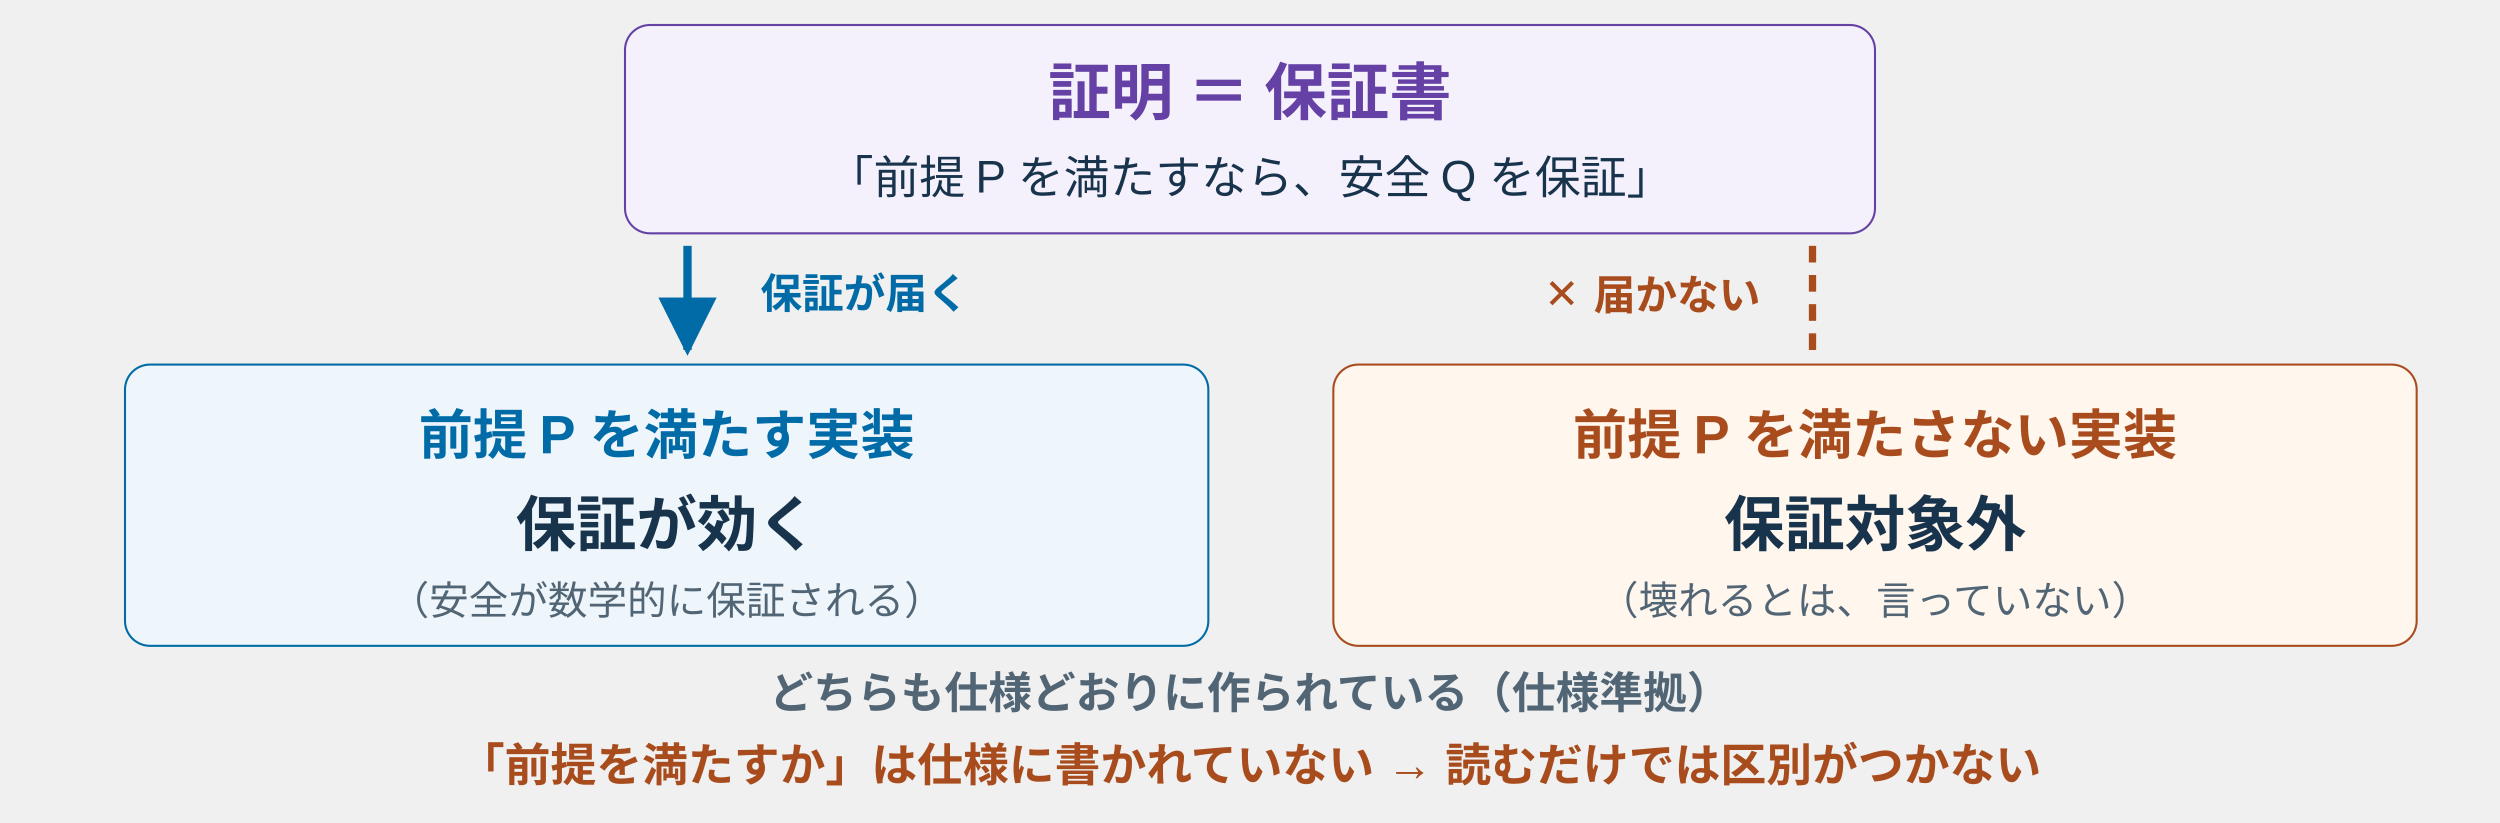
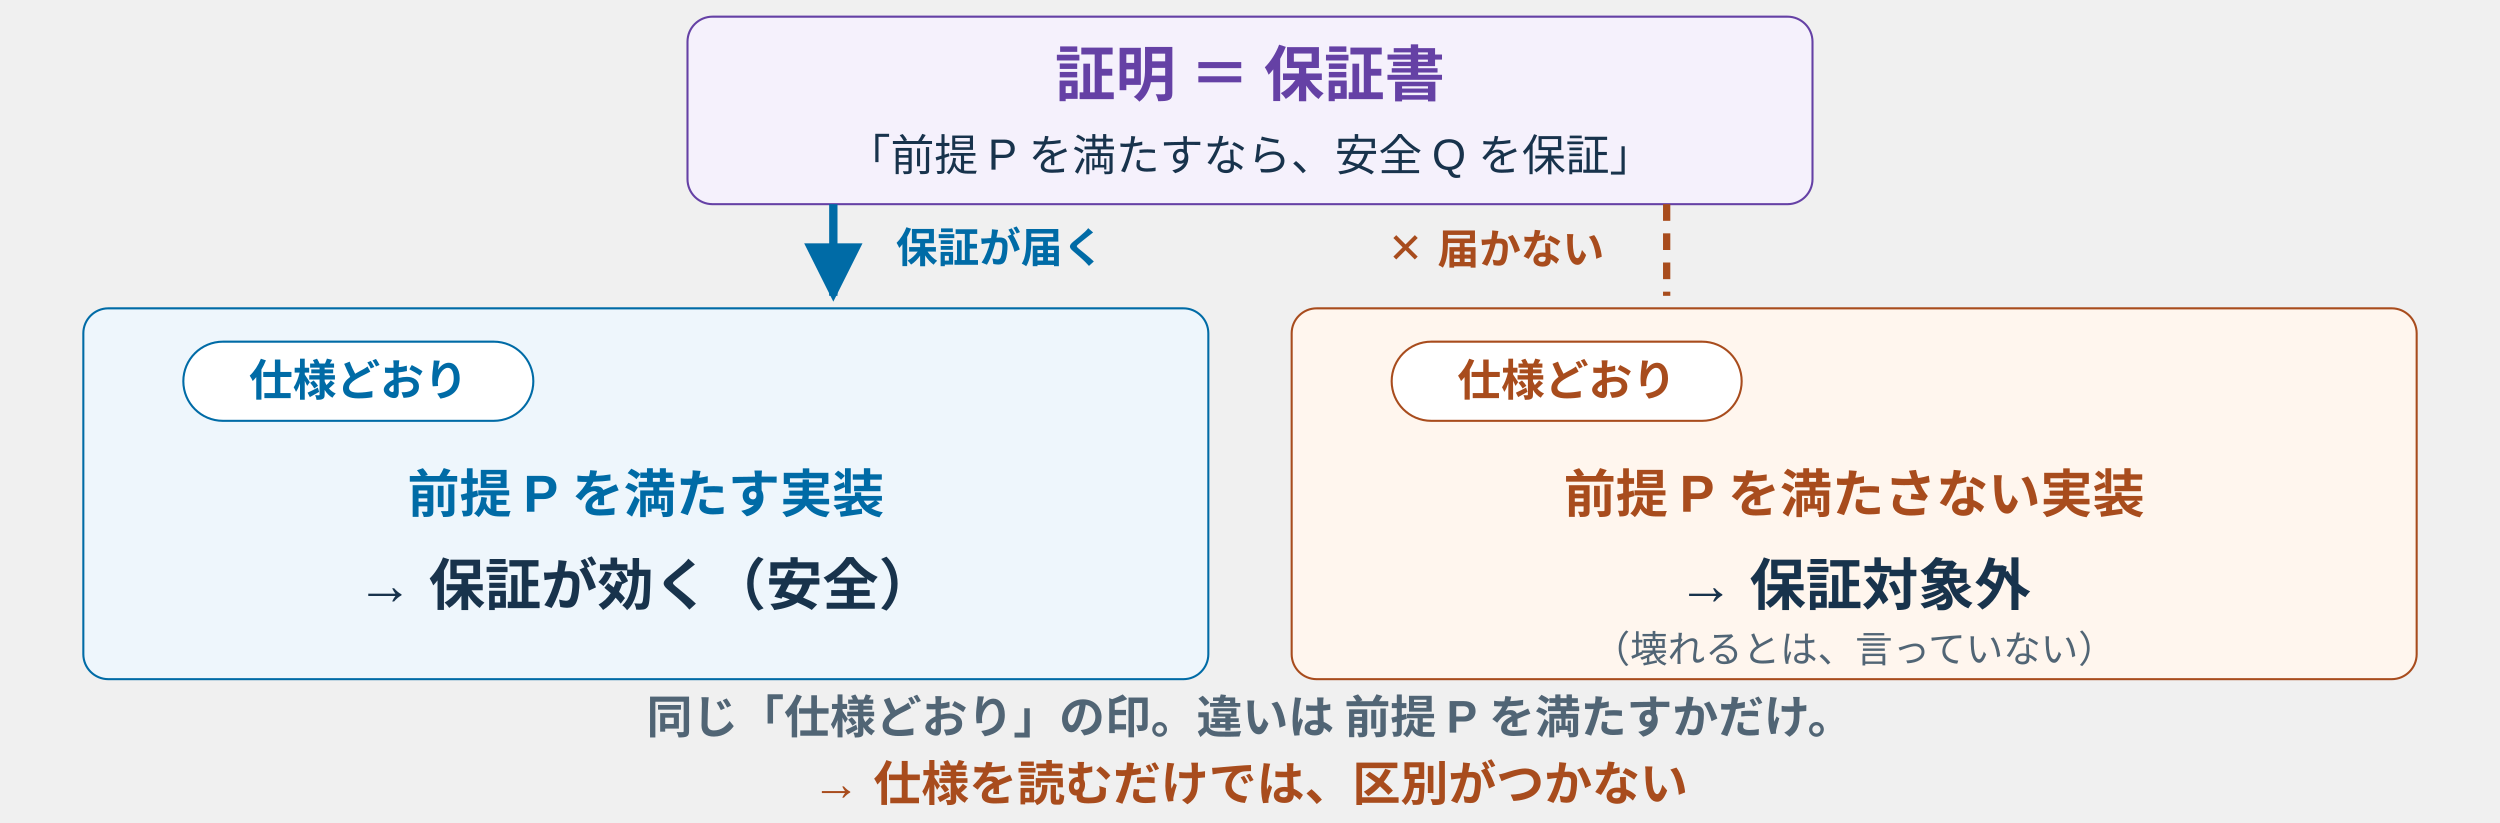
<svg xmlns="http://www.w3.org/2000/svg" viewBox="0 0 1200 395" width="1200" height="395" role="img">
  <defs>
    <marker id="arrow" viewBox="0 0 10 10" refX="9" refY="5" markerWidth="7" markerHeight="7" orient="auto-start-reverse">
      <path d="M0 0 L10 5 L0 10 Z" fill="#006ba6" />
    </marker>
  </defs>
  <g font-family="Arial, Yu Gothic, Meiryo, sans-serif">
-     <rect x="300" y="12" width="600" height="100" rx="12" fill="#f5f1fc" stroke="#6541a5" />
-     <text x="600" y="55" font-size="30" fill="#6541a5" text-anchor="middle" font-weight="700">証明 ＝ 保証書</text>
-     <text x="600" y="93" font-size="22" fill="#18334c" text-anchor="middle" font-weight="400">「前提 P を満たすなら、安全 Q を保証」</text>
-     <path d="M330 118 V168" fill="none" stroke="#006ba6" stroke-width="4" marker-end="url(#arrow)" />
-     <text x="365" y="148" font-size="20" fill="#006ba6" text-anchor="start" font-weight="700">保証が届く</text>
-     <path d="M870 118 V168" fill="none" stroke="#a84c1d" stroke-width="3.5" stroke-dasharray="8 6" />
-     <text x="845" y="148" font-size="20" fill="#a84c1d" text-anchor="end" font-weight="700">✕ 届かない</text>
-     <rect x="60" y="175" width="520" height="135" rx="12" fill="#eef6fc" stroke="#006ba6" />
-     <text x="320" y="218" font-size="26" fill="#006ba6" text-anchor="middle" font-weight="700">前提 P を満たす実装</text>
-     <text x="320" y="262" font-size="29" fill="#18334c" text-anchor="middle" font-weight="700">保証が効く</text>
-     <text x="320" y="295" font-size="19" fill="#516575" text-anchor="middle" font-weight="400">（安全が数学的に保証される）</text>
-     <rect x="640" y="175" width="520" height="135" rx="12" fill="#fff6ee" stroke="#a84c1d" />
-     <text x="900" y="218" font-size="26" fill="#a84c1d" text-anchor="middle" font-weight="700">前提 P を満たさない実装</text>
-     <text x="900" y="262" font-size="29" fill="#18334c" text-anchor="middle" font-weight="700">保証対象外</text>
-     <text x="900" y="295" font-size="19" fill="#516575" text-anchor="middle" font-weight="400">（壊れるとは、言っていない）</text>
-     <text x="600" y="340" font-size="21" fill="#516575" text-anchor="middle" font-weight="700">どちらも仕様どおりに作られている（仕様準拠）</text>
-     <text x="600" y="375" font-size="22" fill="#a84c1d" text-anchor="middle" font-weight="700">「前提を満たすか」は仕様に書かれていない → 読むだけでは区別がつかない</text>
+     <rect x="330" y="8" width="540" height="90" rx="12" fill="#f5f1fc" stroke="#6541a5" />
+     <text x="600" y="46" font-size="29" fill="#6541a5" text-anchor="middle" font-weight="700">証明 ＝ 保証書</text>
+     <text x="600" y="82" font-size="21" fill="#18334c" text-anchor="middle" font-weight="400">「前提 P を満たすなら、安全 Q を保証」</text>
+     <path d="M400 98 V142" fill="none" stroke="#006ba6" stroke-width="4" marker-end="url(#arrow)" />
+     <text x="430" y="126" font-size="20" fill="#006ba6" text-anchor="start" font-weight="700">保証が届く</text>
+     <path d="M800 98 V142" fill="none" stroke="#a84c1d" stroke-width="3.5" stroke-dasharray="8 6" />
+     <text x="770" y="126" font-size="20" fill="#a84c1d" text-anchor="end" font-weight="700">✕ 届かない</text>
+     <rect x="40" y="148" width="540" height="178" rx="12" fill="#eef6fc" stroke="#006ba6" />
+     <rect x="88" y="164" width="168" height="38" rx="19" fill="#ffffff" stroke="#006ba6" />
+     <text x="172" y="190" font-size="21" fill="#006ba6" text-anchor="middle" font-weight="700">仕様どおり</text>
+     <text x="310" y="246" font-size="25" fill="#006ba6" text-anchor="middle" font-weight="700">前提 P を満たす実装</text>
+     <text x="310" y="290" font-size="27" fill="#18334c" text-anchor="middle" font-weight="700">→ 保証が効く（安全）</text>
+     <rect x="620" y="148" width="540" height="178" rx="12" fill="#fff6ee" stroke="#a84c1d" />
+     <rect x="668" y="164" width="168" height="38" rx="19" fill="#ffffff" stroke="#a84c1d" />
+     <text x="752" y="190" font-size="21" fill="#a84c1d" text-anchor="middle" font-weight="700">仕様どおり</text>
+     <text x="890" y="246" font-size="25" fill="#a84c1d" text-anchor="middle" font-weight="700">前提 P を満たさない実装</text>
+     <text x="890" y="290" font-size="27" fill="#18334c" text-anchor="middle" font-weight="700">→ 保証対象外</text>
+     <text x="890" y="318" font-size="18" fill="#516575" text-anchor="middle" font-weight="400">（壊れるとは、言っていない）</text>
+     <text x="600" y="352" font-size="22" fill="#516575" text-anchor="middle" font-weight="700">同じ「仕様どおり」の印。違いは 前提 P を満たすかだけ。</text>
+     <text x="600" y="384" font-size="23" fill="#a84c1d" text-anchor="middle" font-weight="700">→ 仕様を読むだけでは、区別がつかない</text>
  </g>
</svg>
